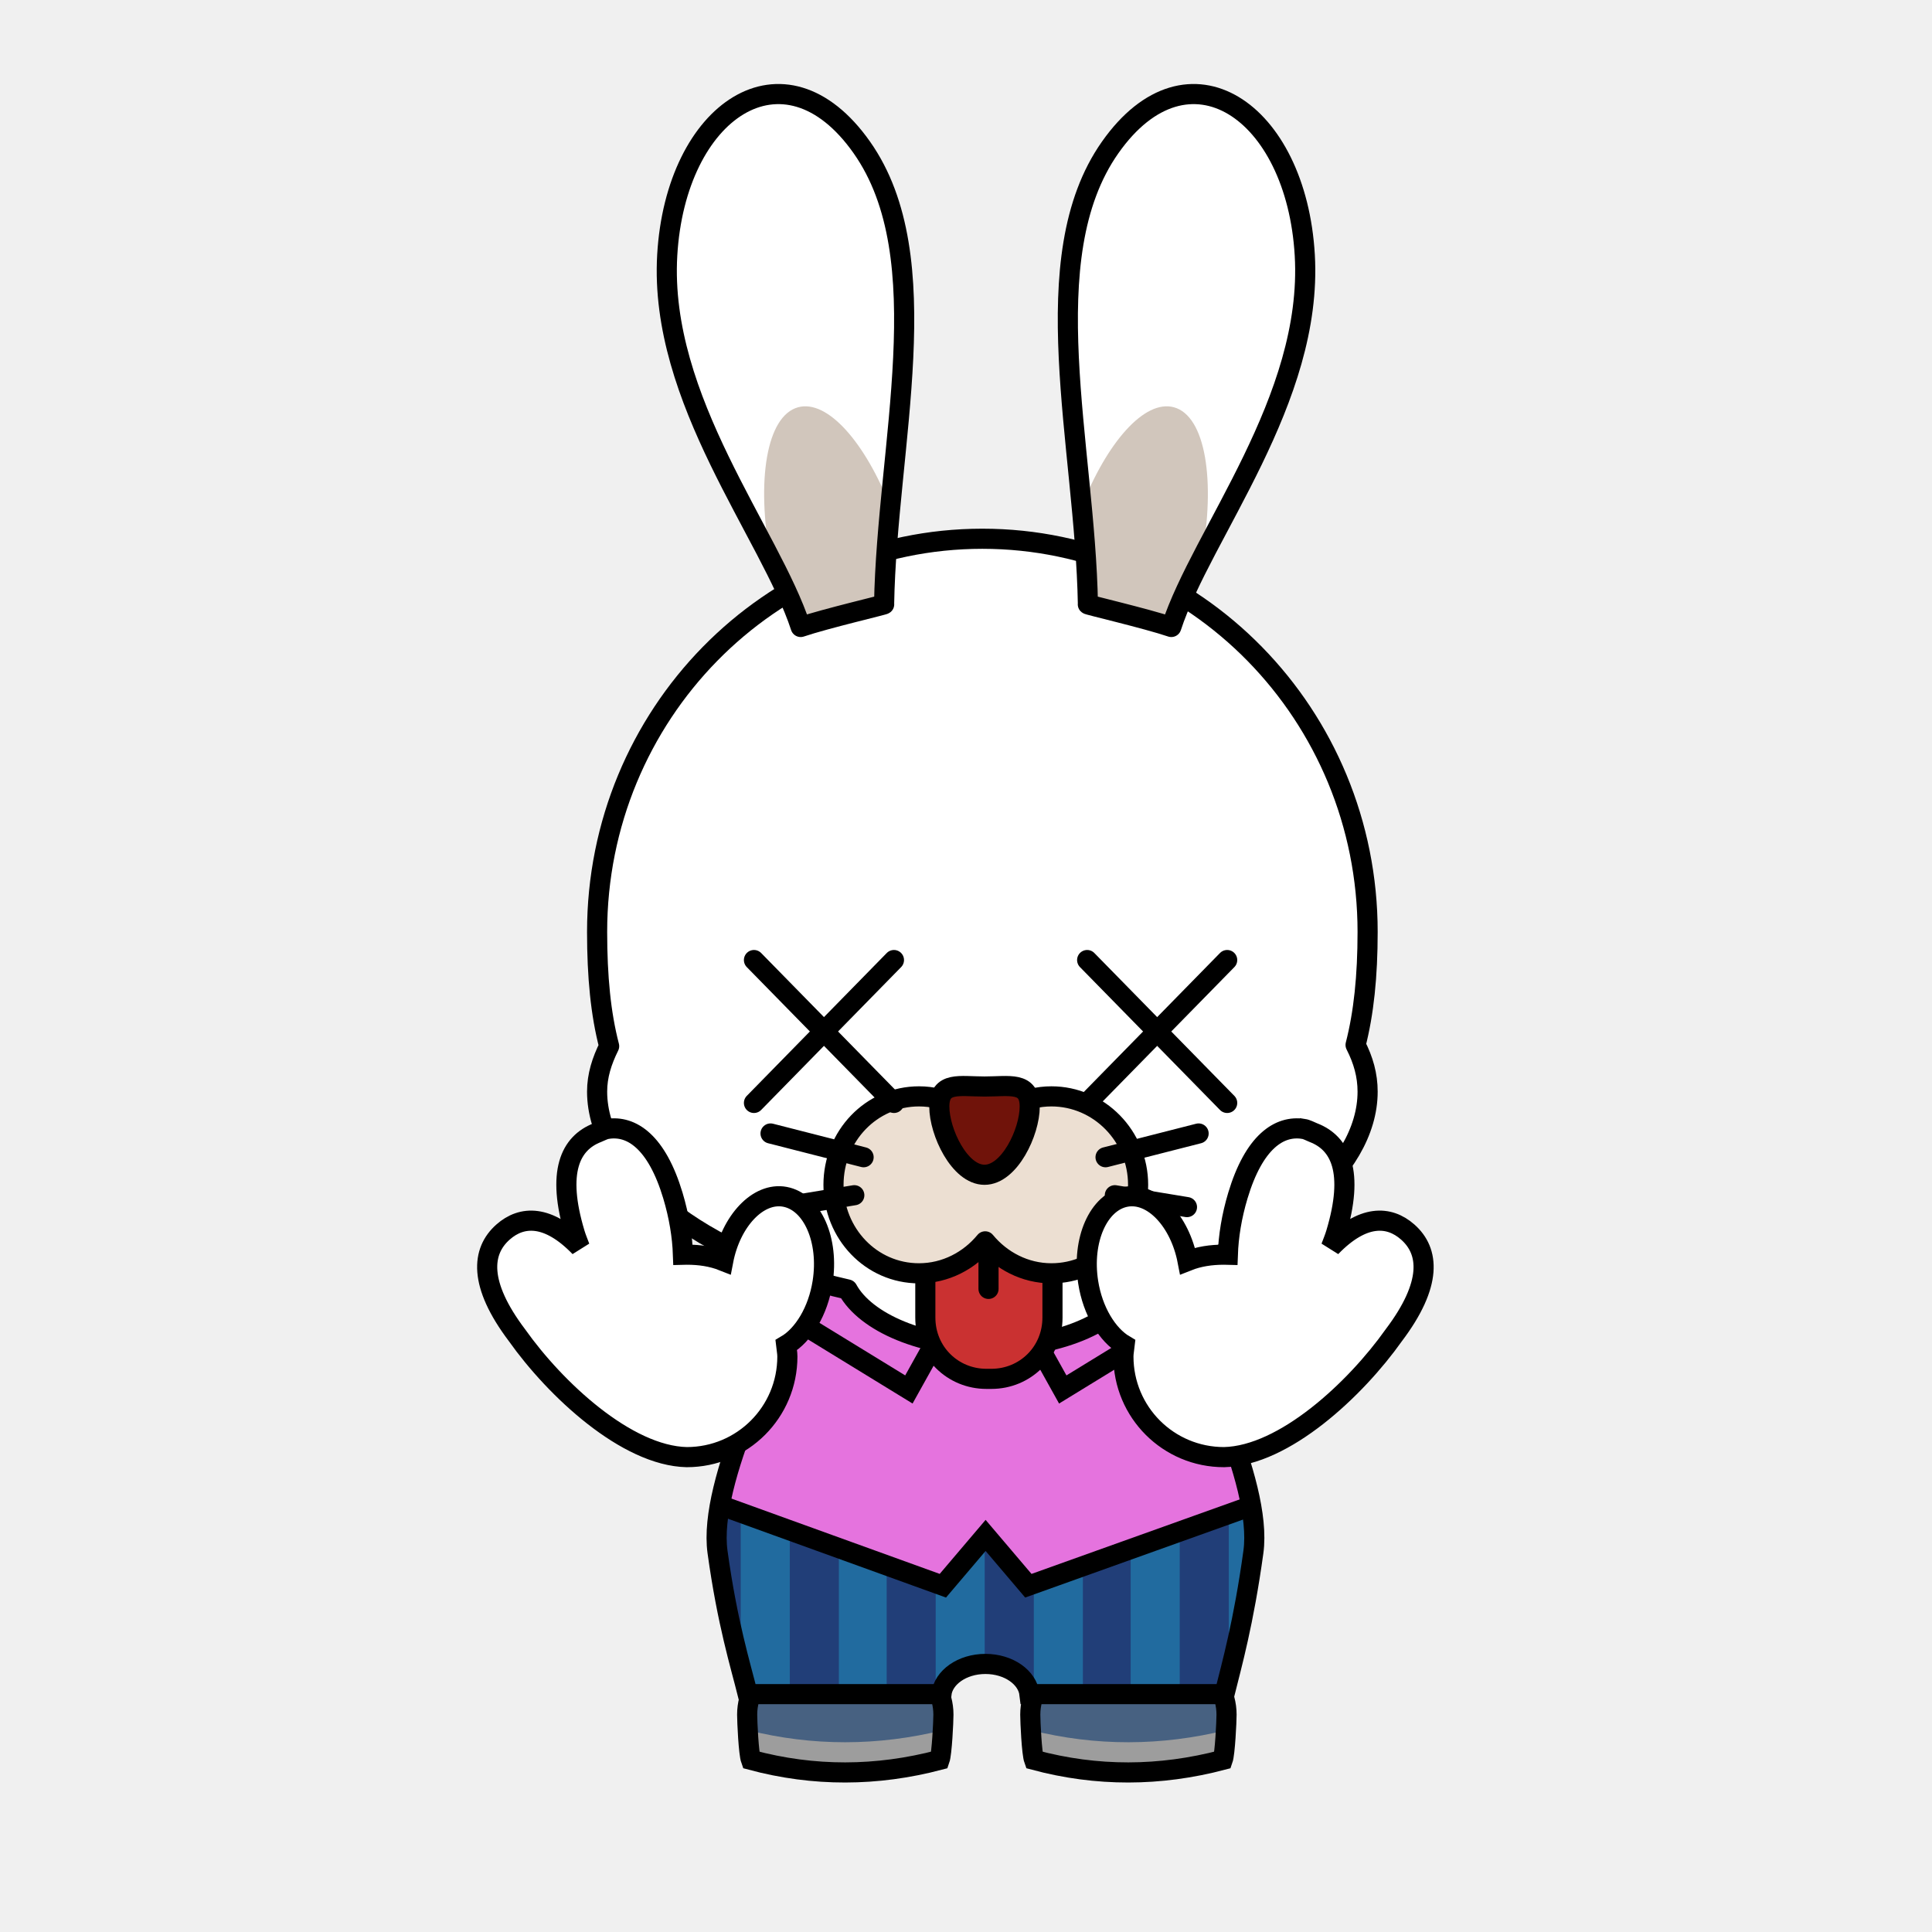
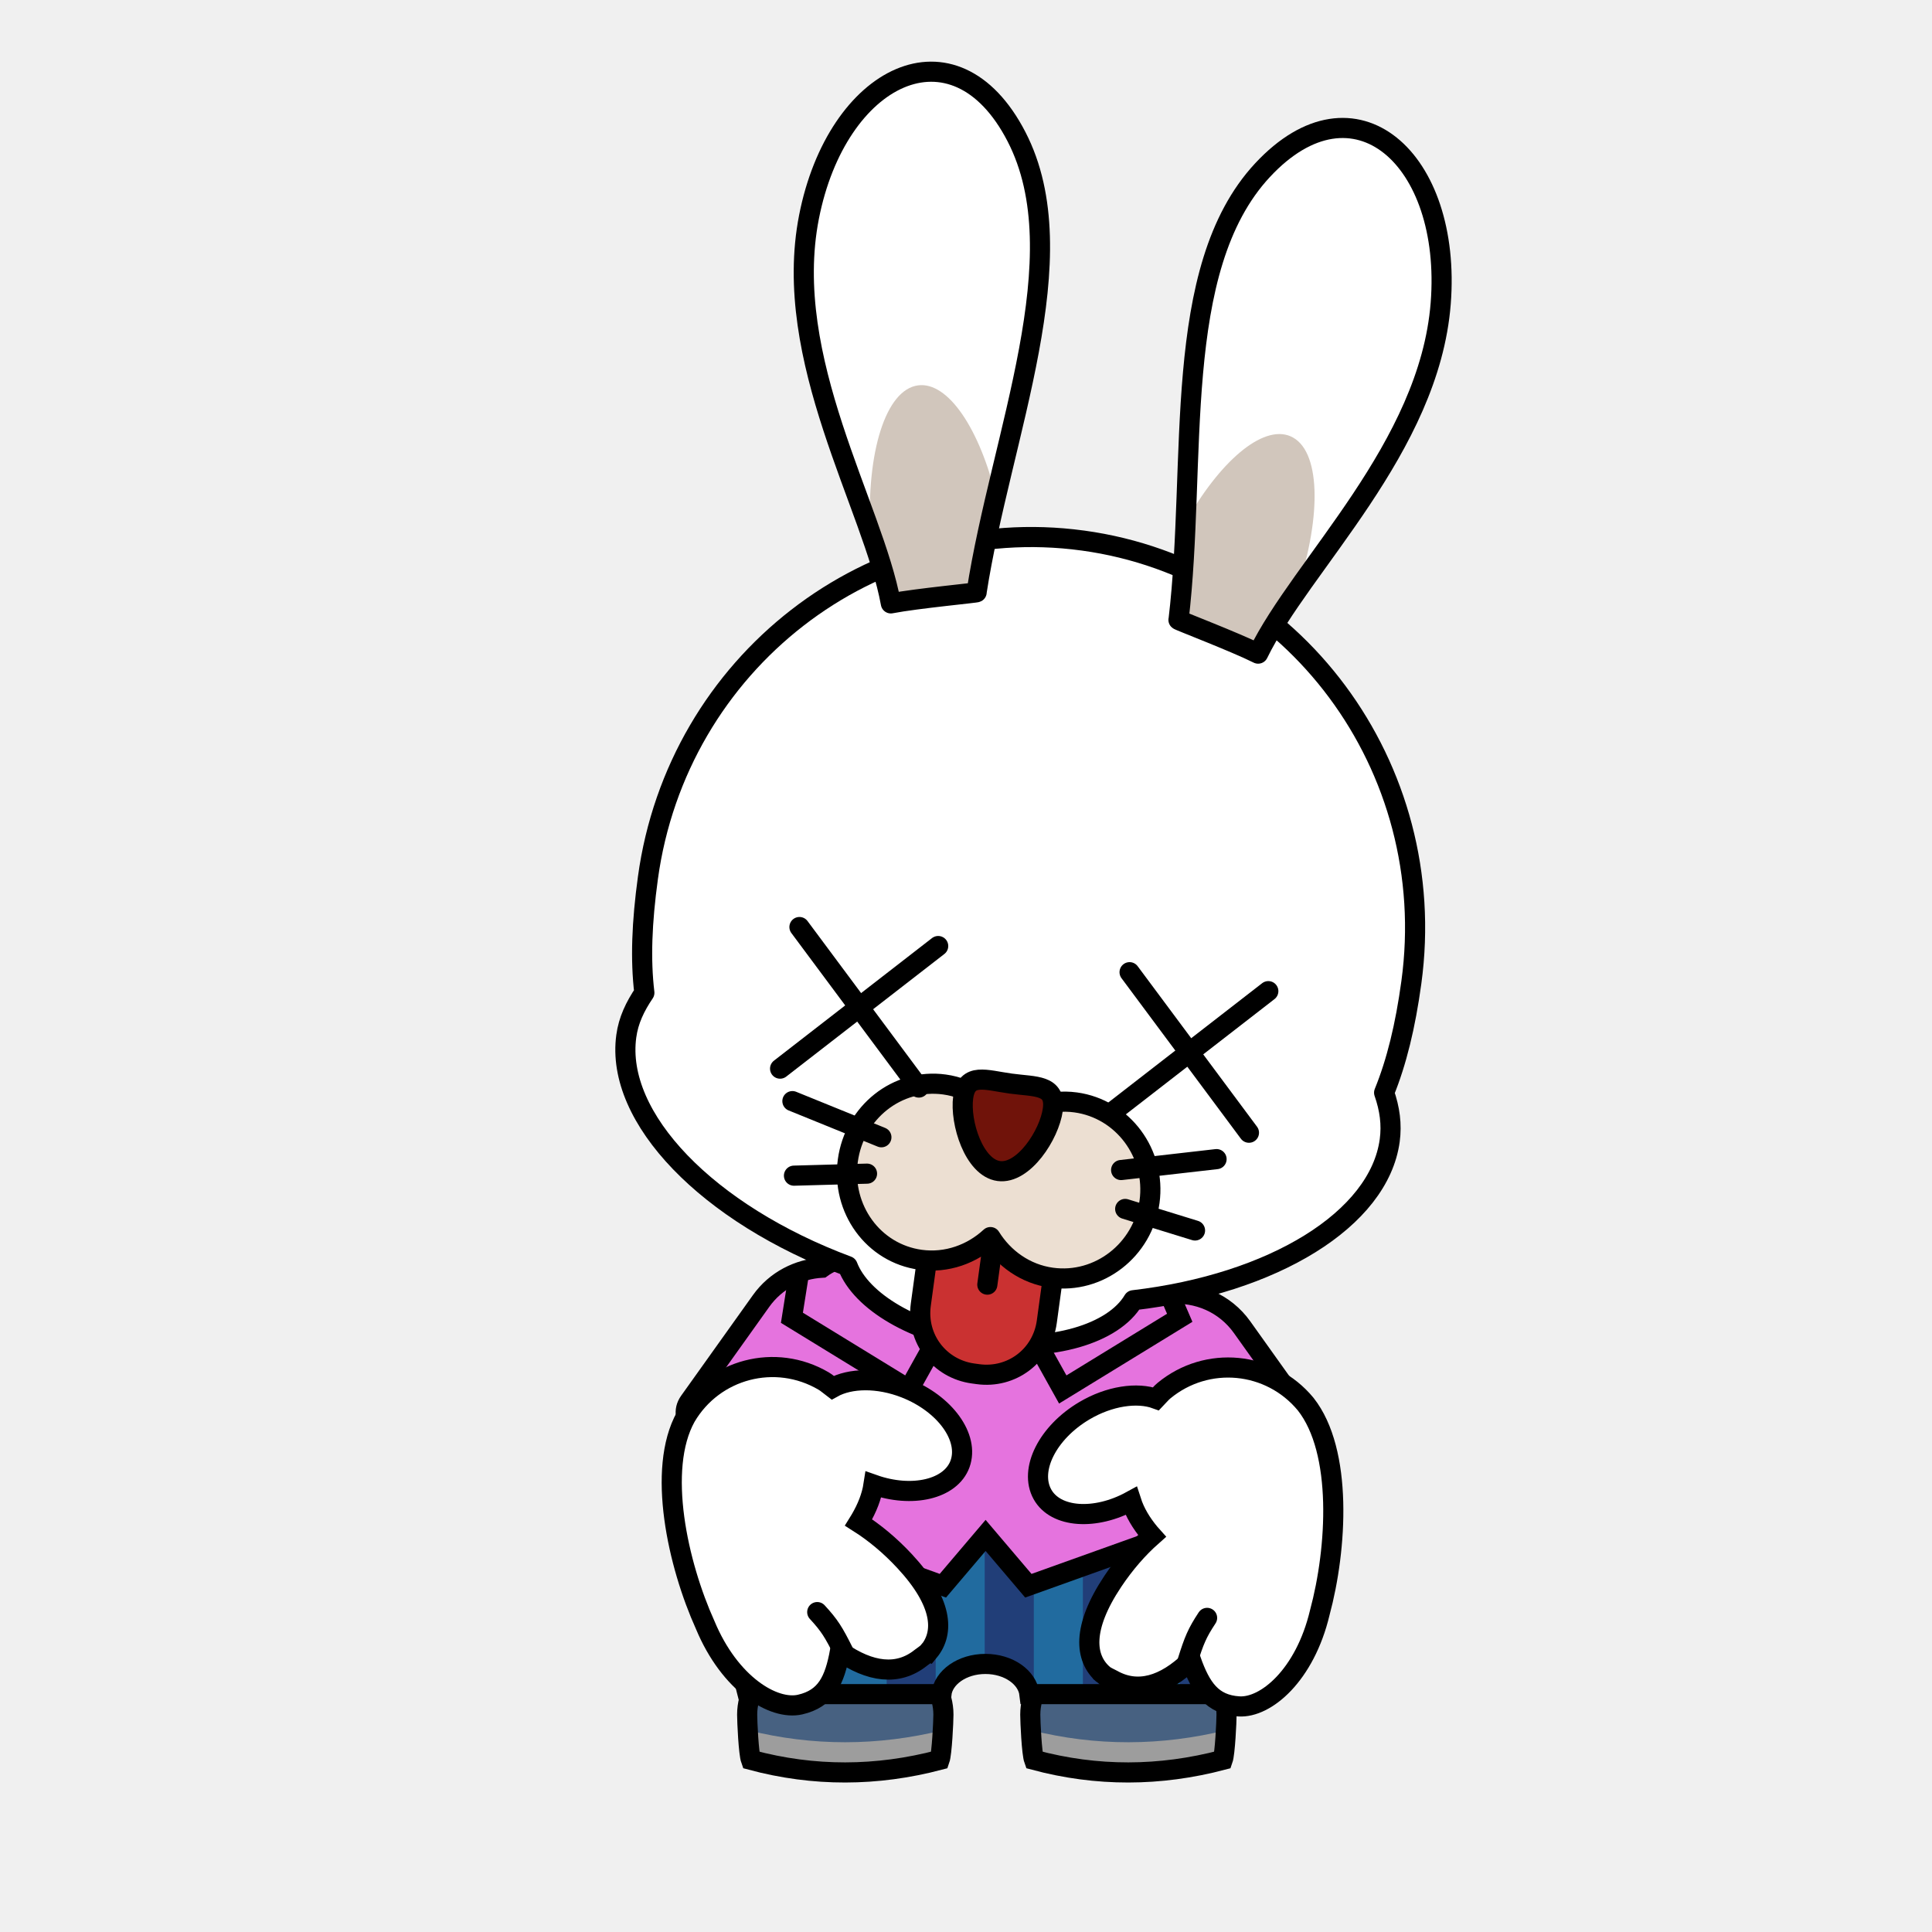
- <svg xmlns="http://www.w3.org/2000/svg" id="svg2383" viewBox="0 0 48 48" height="100%" width="100%" version="1.0">
+ <svg xmlns="http://www.w3.org/2000/svg" version="1.0" width="100%" height="100%" viewBox="0 0 48 48" id="svg2383">
  <defs id="defs2385" />
-   <path style="fill:#9d9d9d;fill-opacity:1;fill-rule:evenodd;stroke:none;stroke-width:0.5;marker:none;visibility:visible;display:inline;overflow:visible;enable-background:accumulate" id="path3739" d="m 21.001,40.725 c -1.343,0 -2.438,0.842 -2.438,1.875 0,0.173 0.036,0.964 0.094,1.124 1.562,0.42 3.125,0.412 4.688,0 0.056,-0.158 0.094,-0.953 0.094,-1.124 0,-1.033 -1.094,-1.875 -2.438,-1.875 z" />
-   <path style="fill:#476181;fill-opacity:1;fill-rule:evenodd;stroke:none;stroke-width:0.5;marker:none;visibility:visible;display:inline;overflow:visible;enable-background:accumulate" id="path3741" d="m 20.989,40.736 c -1.343,0 -2.438,0.842 -2.438,1.875 0,0.058 0.024,0.226 0.031,0.375 1.609,0.403 3.235,0.396 4.844,0 0.008,-0.149 0,-0.318 0,-0.375 0,-1.033 -1.094,-1.875 -2.438,-1.875 z" />
-   <path style="fill:none;stroke:#000000;stroke-width:0.5;stroke-linecap:round;stroke-linejoin:miter;stroke-miterlimit:4;stroke-opacity:1;stroke-dasharray:none;stroke-dashoffset:0;marker:none;visibility:visible;display:inline;overflow:visible;enable-background:accumulate" id="path3743" d="m 21.001,40.725 c -1.343,0 -2.438,0.842 -2.438,1.875 0,0.173 0.036,0.964 0.094,1.124 1.562,0.42 3.125,0.412 4.688,0 0.056,-0.158 0.094,-0.953 0.094,-1.124 0,-1.033 -1.094,-1.875 -2.438,-1.875 z" />
-   <path style="fill:#9d9d9d;fill-opacity:1;fill-rule:evenodd;stroke:none;stroke-width:0.5;marker:none;visibility:visible;display:inline;overflow:visible;enable-background:accumulate" id="path3745" d="m 28.035,40.725 c -1.343,0 -2.438,0.842 -2.438,1.875 0,0.173 0.036,0.964 0.094,1.124 1.562,0.42 3.125,0.412 4.688,0 0.056,-0.158 0.094,-0.953 0.094,-1.124 0,-1.033 -1.094,-1.875 -2.438,-1.875 z" />
-   <path style="fill:#476181;fill-opacity:1;fill-rule:evenodd;stroke:none;stroke-width:0.5;marker:none;visibility:visible;display:inline;overflow:visible;enable-background:accumulate" id="path3747" d="m 28.023,40.736 c -1.343,0 -2.438,0.842 -2.438,1.875 0,0.058 0.024,0.226 0.031,0.375 1.609,0.403 3.235,0.396 4.844,0 0.008,-0.149 0,-0.318 0,-0.375 0,-1.033 -1.094,-1.875 -2.438,-1.875 z" />
-   <path style="fill:none;stroke:#000000;stroke-width:0.5;stroke-linecap:round;stroke-linejoin:miter;stroke-miterlimit:4;stroke-opacity:1;stroke-dasharray:none;stroke-dashoffset:0;marker:none;visibility:visible;display:inline;overflow:visible;enable-background:accumulate" id="path3749" d="m 28.035,40.725 c -1.343,0 -2.438,0.842 -2.438,1.875 0,0.173 0.036,0.964 0.094,1.124 1.562,0.42 3.125,0.412 4.688,0 0.056,-0.158 0.094,-0.953 0.094,-1.124 0,-1.033 -1.094,-1.875 -2.438,-1.875 z" />
-   <path style="fill:#213e78;fill-opacity:1;fill-rule:evenodd;stroke:none;stroke-width:0.5;marker:none;visibility:visible;display:inline;overflow:visible;enable-background:accumulate" id="path3759" d="m 21.764,31.153 c -1.069,0.041 -1.533,0.234 -1.875,1.031 -0.547,1.276 -2.306,4.613 -2.062,6.375 0.243,1.762 0.568,2.802 0.75,3.531 1.604,0 3.208,0 4.812,0 0.049,-0.413 0.512,-0.75 1.094,-0.75 0.581,0 1.045,0.337 1.094,0.75 1.615,0 3.229,0 4.844,0 0.182,-0.729 0.476,-1.769 0.719,-3.531 0.243,-1.762 -1.516,-5.099 -2.062,-6.375 -0.547,-1.276 -1.403,-1.031 -4.562,-1.031 l -0.062,0 c -1.185,0 -2.046,-0.025 -2.688,0 z" />
-   <path style="fill:#216b9f;fill-opacity:1;fill-rule:evenodd;stroke:none;stroke-width:0.5;marker:none;visibility:visible;display:inline;overflow:visible;enable-background:accumulate" id="path3945" d="m 19.153,33.814 c -0.252,0.559 -0.52,1.156 -0.75,1.781 l 0,5.812 c 0.06,0.228 0.142,0.505 0.188,0.688 l 1.031,0 0,-8.281 -0.469,0 z m 1.688,0 0,8.281 1.188,0 0,-8.281 -1.188,0 z m 2.406,0 0,8.281 0.156,0 c 0.048,-0.405 0.495,-0.738 1.062,-0.75 l 0,-7.531 -1.219,0 z m 2.438,0 0,8.281 1.219,0 0,-8.281 -1.219,0 z m 2.406,0 0,8.281 1.219,0 0,-8.281 -1.219,0 z m 2.438,1.719 0,6.156 c 0.18,-0.707 0.418,-1.624 0.625,-3.125 0.11,-0.798 -0.213,-1.925 -0.625,-3.031 z" />
-   <path style="fill:#e573de;fill-opacity:1;fill-rule:evenodd;stroke:none;stroke-width:0.5;marker:none;visibility:visible;display:inline;overflow:visible;enable-background:accumulate" id="path3881-6" d="m 26.488,31.178 c -0.533,0.003 -1.179,0.031 -1.969,0.031 l -0.062,0 c -1.185,0 -2.046,-0.025 -2.688,0 -1.069,0.041 -1.533,0.234 -1.875,1.031 -0.438,1.022 -1.659,3.358 -2,5.156 l 5.531,2 1.062,-1.25 1.062,1.25 5.5,-1.969 c -0.334,-1.802 -1.528,-4.16 -1.969,-5.188 -0.41,-0.957 -0.994,-1.072 -2.594,-1.063 z" />
-   <path style="fill:none;stroke:#000000;stroke-width:0.5;stroke-linecap:butt;stroke-linejoin:miter;stroke-miterlimit:4;stroke-opacity:1;stroke-dasharray:none;stroke-dashoffset:0;marker:none;visibility:visible;display:inline;overflow:visible;enable-background:accumulate" id="path3881" d="m 17.894,37.397 5.531,2 1.062,-1.25 1.062,1.25 5.5,-1.969" />
-   <path style="fill:none;stroke:#000000;stroke-width:0.5;stroke-linecap:butt;stroke-linejoin:miter;stroke-miterlimit:4;stroke-opacity:1;stroke-dasharray:none;display:inline" id="path3883" d="m 24.425,31.209 -1.844,3.312 -2.906,-1.781 0.232,-0.621" />
-   <path style="fill:none;stroke:#000000;stroke-width:0.5;stroke-linecap:butt;stroke-linejoin:miter;stroke-miterlimit:4;stroke-opacity:1;stroke-dasharray:none;stroke-dashoffset:0;marker:none;visibility:visible;display:inline;overflow:visible;enable-background:accumulate" id="path3885" d="m 24.56,31.209 1.844,3.312 2.906,-1.781 -0.302,-0.701" />
-   <path style="fill:none;stroke:#000000;stroke-width:0.5;stroke-opacity:1;marker:none;visibility:visible;display:inline;overflow:visible;enable-background:accumulate" id="path3105" d="m 21.764,31.153 c -1.069,0.041 -1.533,0.234 -1.875,1.031 -0.547,1.276 -2.306,4.613 -2.062,6.375 0.243,1.762 0.568,2.802 0.75,3.531 1.604,0 3.208,0 4.812,0 0.049,-0.413 0.512,-0.75 1.094,-0.75 0.581,0 1.045,0.337 1.094,0.75 1.615,0 3.229,0 4.844,0 0.182,-0.729 0.476,-1.769 0.719,-3.531 0.243,-1.762 -1.516,-5.099 -2.062,-6.375 -0.547,-1.276 -1.403,-1.031 -4.562,-1.031 l -0.062,0 c -1.185,0 -2.046,-0.025 -2.688,0 z" />
-   <path style="fill:#ffffff;fill-opacity:1;fill-rule:evenodd;stroke:#000000;stroke-width:0.5;stroke-linecap:round;stroke-linejoin:round;stroke-miterlimit:4;stroke-opacity:1;stroke-dashoffset:0;marker:none;visibility:visible;display:inline;overflow:visible;enable-background:accumulate" id="path3890" d="m 24.407,13.385 c -5.285,0 -9.572,4.375 -9.572,9.768 0,1.113 0.09,2.037 0.299,2.839 -0.183,0.369 -0.299,0.732 -0.299,1.129 0,2.05 2.596,4.099 6.222,4.915 0.452,0.825 1.874,1.435 3.559,1.435 1.768,0 3.216,-0.67 3.589,-1.557 3.401,-0.875 5.773,-2.824 5.773,-4.793 0,-0.408 -0.106,-0.781 -0.299,-1.16 0.204,-0.795 0.299,-1.708 0.299,-2.808 0,-5.393 -4.287,-9.768 -9.572,-9.768 z" />
-   <path style="fill:#ffffff;fill-opacity:1;fill-rule:evenodd;stroke:none;stroke-width:0.5;marker:none;visibility:visible;display:inline;overflow:visible;enable-background:accumulate" id="path3892" d="m 21.965,15.013 c 0.069,-3.948 1.382,-8.601 -0.553,-11.35 -1.934,-2.749 -4.628,-0.916 -4.835,2.679 -0.207,3.595 2.556,6.909 3.316,9.235 0.622,-0.211 2.141,-0.564 2.072,-0.564 z" />
-   <g transform="translate(-1.327482,0.2483059)" id="g4339">
-     <path style="color:#000000;display:inline;overflow:visible;visibility:visible;fill:#ca3131;fill-opacity:1;fill-rule:evenodd;stroke:#000000;stroke-width:0.5;stroke-linecap:round;stroke-linejoin:miter;stroke-miterlimit:4;stroke-dasharray:none;stroke-dashoffset:0;stroke-opacity:1;marker:none;enable-background:accumulate" d="m 24.317,30.881 0,1.606 c 0,0.862 0.681,1.522 1.518,1.522 l 0.123,0 c 0.837,0 1.518,-0.66 1.518,-1.522 l 0,-1.606" id="rect5038" />
-     <path style="display:inline;fill:none;stroke:#000000;stroke-width:0.5;stroke-linecap:round;stroke-linejoin:miter;stroke-miterlimit:4;stroke-dasharray:none;stroke-opacity:1" d="m 25.887,30.902 0,0.872" id="path5043" />
+   <path d="m 21.001,40.725 c -1.343,0 -2.438,0.842 -2.438,1.875 0,0.173 0.036,0.964 0.094,1.124 1.562,0.42 3.125,0.412 4.688,0 0.056,-0.158 0.094,-0.953 0.094,-1.124 0,-1.033 -1.094,-1.875 -2.438,-1.875 z" id="path3739" style="fill:#9d9d9d;fill-opacity:1;fill-rule:evenodd;stroke:none;stroke-width:0.5;marker:none;visibility:visible;display:inline;overflow:visible;enable-background:accumulate" />
+   <path d="m 20.989,40.736 c -1.343,0 -2.438,0.842 -2.438,1.875 0,0.058 0.024,0.226 0.031,0.375 1.609,0.403 3.235,0.396 4.844,0 0.008,-0.149 0,-0.318 0,-0.375 0,-1.033 -1.094,-1.875 -2.438,-1.875 z" id="path3741" style="fill:#476181;fill-opacity:1;fill-rule:evenodd;stroke:none;stroke-width:0.5;marker:none;visibility:visible;display:inline;overflow:visible;enable-background:accumulate" />
+   <path d="m 21.001,40.725 c -1.343,0 -2.438,0.842 -2.438,1.875 0,0.173 0.036,0.964 0.094,1.124 1.562,0.42 3.125,0.412 4.688,0 0.056,-0.158 0.094,-0.953 0.094,-1.124 0,-1.033 -1.094,-1.875 -2.438,-1.875 z" id="path3743" style="fill:none;stroke:#000000;stroke-width:0.5;stroke-linecap:round;stroke-linejoin:miter;stroke-miterlimit:4;stroke-opacity:1;stroke-dasharray:none;stroke-dashoffset:0;marker:none;visibility:visible;display:inline;overflow:visible;enable-background:accumulate" />
+   <path d="m 28.035,40.725 c -1.343,0 -2.438,0.842 -2.438,1.875 0,0.173 0.036,0.964 0.094,1.124 1.562,0.42 3.125,0.412 4.688,0 0.056,-0.158 0.094,-0.953 0.094,-1.124 0,-1.033 -1.094,-1.875 -2.438,-1.875 z" id="path3745" style="fill:#9d9d9d;fill-opacity:1;fill-rule:evenodd;stroke:none;stroke-width:0.5;marker:none;visibility:visible;display:inline;overflow:visible;enable-background:accumulate" />
+   <path d="m 28.023,40.736 c -1.343,0 -2.438,0.842 -2.438,1.875 0,0.058 0.024,0.226 0.031,0.375 1.609,0.403 3.235,0.396 4.844,0 0.008,-0.149 0,-0.318 0,-0.375 0,-1.033 -1.094,-1.875 -2.438,-1.875 z" id="path3747" style="fill:#476181;fill-opacity:1;fill-rule:evenodd;stroke:none;stroke-width:0.5;marker:none;visibility:visible;display:inline;overflow:visible;enable-background:accumulate" />
+   <path d="m 28.035,40.725 c -1.343,0 -2.438,0.842 -2.438,1.875 0,0.173 0.036,0.964 0.094,1.124 1.562,0.42 3.125,0.412 4.688,0 0.056,-0.158 0.094,-0.953 0.094,-1.124 0,-1.033 -1.094,-1.875 -2.438,-1.875 z" id="path3749" style="fill:none;stroke:#000000;stroke-width:0.5;stroke-linecap:round;stroke-linejoin:miter;stroke-miterlimit:4;stroke-opacity:1;stroke-dasharray:none;stroke-dashoffset:0;marker:none;visibility:visible;display:inline;overflow:visible;enable-background:accumulate" />
+   <path d="m 21.764,31.153 c -1.069,0.041 -1.533,0.234 -1.875,1.031 -0.547,1.276 -2.306,4.613 -2.062,6.375 0.243,1.762 0.568,2.802 0.75,3.531 1.604,0 3.208,0 4.812,0 0.049,-0.413 0.512,-0.75 1.094,-0.75 0.581,0 1.045,0.337 1.094,0.75 1.615,0 3.229,0 4.844,0 0.182,-0.729 0.476,-1.769 0.719,-3.531 0.243,-1.762 -1.516,-5.099 -2.062,-6.375 -0.547,-1.276 -1.403,-1.031 -4.562,-1.031 l -0.062,0 c -1.185,0 -2.046,-0.025 -2.688,0 z" id="path3759" style="fill:#213e78;fill-opacity:1;fill-rule:evenodd;stroke:none;stroke-width:0.5;marker:none;visibility:visible;display:inline;overflow:visible;enable-background:accumulate" />
+   <path d="m 19.153,33.814 c -0.252,0.559 -0.52,1.156 -0.75,1.781 l 0,5.812 c 0.06,0.228 0.142,0.505 0.188,0.688 l 1.031,0 0,-8.281 -0.469,0 z m 1.688,0 0,8.281 1.188,0 0,-8.281 -1.188,0 z m 2.406,0 0,8.281 0.156,0 c 0.048,-0.405 0.495,-0.738 1.062,-0.75 l 0,-7.531 -1.219,0 z m 2.438,0 0,8.281 1.219,0 0,-8.281 -1.219,0 z m 2.406,0 0,8.281 1.219,0 0,-8.281 -1.219,0 z m 2.438,1.719 0,6.156 c 0.18,-0.707 0.418,-1.624 0.625,-3.125 0.11,-0.798 -0.213,-1.925 -0.625,-3.031 z" id="path3945" style="fill:#216b9f;fill-opacity:1;fill-rule:evenodd;stroke:none;stroke-width:0.5;marker:none;visibility:visible;display:inline;overflow:visible;enable-background:accumulate" />
+   <path id="path3881-6" d="M 26.488 31.178 C 25.955 31.181 25.309 31.209 24.52 31.209 L 24.457 31.209 C 23.272 31.209 22.411 31.184 21.77 31.209 C 21.192 31.231 20.799 31.308 20.498 31.49 C 19.888 31.501 19.291 31.787 18.908 32.324 L 17.127 34.82 C 16.806 35.27 17.375 35.789 18.166 36.365 C 18.055 36.719 17.957 37.068 17.895 37.396 L 23.426 39.396 L 24.488 38.146 L 25.551 39.396 L 29.604 37.945 C 29.94 38.12 30.419 37.846 30.99 37.449 L 31.051 37.428 C 31.05 37.422 31.048 37.416 31.047 37.41 C 31.165 37.327 31.278 37.25 31.404 37.16 C 32.301 36.523 32.987 35.957 32.639 35.469 L 30.859 32.973 C 30.428 32.367 29.725 32.083 29.037 32.152 C 28.629 31.283 28.033 31.169 26.488 31.178 z " style="fill:#e573de;fill-opacity:1;fill-rule:evenodd;stroke:none;stroke-width:0.5;marker:none;visibility:visible;display:inline;overflow:visible;enable-background:accumulate" />
+   <path d="m 17.894,37.397 5.531,2 1.062,-1.25 1.062,1.25 5.5,-1.969" id="path3881" style="fill:none;stroke:#000000;stroke-width:0.5;stroke-linecap:butt;stroke-linejoin:miter;stroke-miterlimit:4;stroke-opacity:1;stroke-dasharray:none;stroke-dashoffset:0;marker:none;visibility:visible;display:inline;overflow:visible;enable-background:accumulate" />
+   <path d="m 24.425,31.209 -1.844,3.312 -2.906,-1.781 0.173,-1.093" id="path3883" style="display:inline;fill:none;stroke:#000000;stroke-width:0.5;stroke-linecap:butt;stroke-linejoin:miter;stroke-miterlimit:4;stroke-dasharray:none;stroke-opacity:1" />
+   <path d="m 24.56,31.209 1.844,3.312 2.906,-1.781 -0.302,-0.701" id="path3885" style="fill:none;stroke:#000000;stroke-width:0.5;stroke-linecap:butt;stroke-linejoin:miter;stroke-miterlimit:4;stroke-opacity:1;stroke-dasharray:none;stroke-dashoffset:0;marker:none;visibility:visible;display:inline;overflow:visible;enable-background:accumulate" />
+   <path id="path3105" d="M 26.482 31.135 C 25.949 31.138 25.304 31.152 24.514 31.152 L 24.451 31.152 C 23.266 31.152 22.405 31.128 21.764 31.152 C 21.133 31.176 20.727 31.273 20.418 31.496 C 19.836 31.53 19.274 31.81 18.908 32.324 L 17.127 34.82 C 16.808 35.268 17.371 35.782 18.156 36.355 C 17.903 37.176 17.744 37.96 17.826 38.559 C 18.069 40.321 18.394 41.361 18.576 42.09 L 23.389 42.09 C 23.437 41.677 23.901 41.34 24.482 41.34 C 25.064 41.34 25.527 41.677 25.576 42.09 L 30.42 42.09 C 30.602 41.361 30.896 40.321 31.139 38.559 C 31.185 38.223 31.143 37.821 31.066 37.396 C 31.179 37.318 31.285 37.245 31.404 37.16 C 32.301 36.523 32.987 35.957 32.639 35.469 L 30.859 32.973 C 30.432 32.374 29.739 32.09 29.059 32.15 C 28.649 31.229 28.06 31.126 26.482 31.135 z " style="fill:none;stroke:#000000;stroke-width:0.5;stroke-opacity:1;marker:none;visibility:visible;display:inline;overflow:visible;enable-background:accumulate" />
+   <path d="m 26.903,13.43 c -5.236,-0.716 -10.076,3.038 -10.806,8.382 -0.151,1.103 -0.187,2.031 -0.088,2.853 -0.231,0.341 -0.396,0.685 -0.449,1.079 -0.278,2.031 2.017,4.413 5.499,5.712 0.337,0.878 1.662,1.675 3.332,1.904 1.751,0.239 3.277,-0.228 3.767,-1.056 3.488,-0.407 6.102,-2.016 6.369,-3.967 0.055,-0.405 6.21e-4,-0.789 -0.139,-1.19 0.31,-0.76 0.528,-1.652 0.677,-2.742 0.73,-5.344 -2.925,-10.259 -8.16,-10.975 z" id="path3890" style="display:inline;overflow:visible;visibility:visible;fill:#ffffff;fill-opacity:1;fill-rule:evenodd;stroke:#000000;stroke-width:0.5;stroke-linecap:round;stroke-linejoin:round;stroke-miterlimit:4;stroke-dashoffset:0;stroke-opacity:1;marker:none;enable-background:accumulate" />
+   <path d="m 24.263,14.713 c 0.603,-3.902 2.534,-8.334 0.99,-11.32 -1.544,-2.986 -4.461,-1.535 -5.154,1.999 -0.692,3.534 1.597,7.191 2.034,9.599 0.645,-0.125 2.198,-0.269 2.13,-0.278 z" id="path3892" style="display:inline;overflow:visible;visibility:visible;fill:#ffffff;fill-opacity:1;fill-rule:evenodd;stroke:none;stroke-width:0.5;marker:none;enable-background:accumulate" />
+   <g id="g4339" transform="matrix(0.9907861,0.1354359,-0.1354359,0.9907861,3.184668,-3.070733)">
+     <path id="rect5038" d="m 24.317,30.881 0,1.606 c 0,0.862 0.681,1.522 1.518,1.522 l 0.123,0 c 0.837,0 1.518,-0.66 1.518,-1.522 l 0,-1.606" style="color:#000000;display:inline;overflow:visible;visibility:visible;fill:#ca3131;fill-opacity:1;fill-rule:evenodd;stroke:#000000;stroke-width:0.5;stroke-linecap:round;stroke-linejoin:miter;stroke-miterlimit:4;stroke-dasharray:none;stroke-dashoffset:0;stroke-opacity:1;marker:none;enable-background:accumulate" />
+     <path id="path5043" d="m 25.887,30.902 0,0.872" style="display:inline;fill:none;stroke:#000000;stroke-width:0.5;stroke-linecap:round;stroke-linejoin:miter;stroke-miterlimit:4;stroke-dasharray:none;stroke-opacity:1" />
  </g>
-   <path style="fill:#ecdfd2;fill-opacity:1;fill-rule:evenodd;stroke:#000000;stroke-width:0.5;stroke-linecap:round;stroke-linejoin:round;stroke-miterlimit:4;stroke-opacity:1;stroke-dasharray:none;stroke-dashoffset:0;marker:none;visibility:visible;display:inline;overflow:visible;enable-background:accumulate" id="path3898" d="m 22.832,27.239 c -1.186,0 -2.124,0.987 -2.124,2.198 0,1.211 0.937,2.198 2.124,2.198 0.66,0 1.251,-0.315 1.645,-0.794 0.394,0.478 0.985,0.794 1.645,0.794 1.186,0 2.154,-0.987 2.154,-2.198 0,-1.211 -0.967,-2.198 -2.154,-2.198 -0.66,0 -1.251,0.315 -1.645,0.794 -0.394,-0.478 -0.985,-0.794 -1.645,-0.794 z" />
-   <path style="fill:#70130a;fill-opacity:1;fill-rule:evenodd;stroke:#000000;stroke-width:0.5;stroke-linecap:round;stroke-linejoin:round;stroke-miterlimit:4;stroke-opacity:1;stroke-dashoffset:0;marker:none;visibility:visible;display:inline;overflow:visible;enable-background:accumulate" id="path3900" d="m 25.583,27.492 c 0,0.633 -0.503,1.695 -1.123,1.695 -0.62,0 -1.123,-1.062 -1.123,-1.695 0,-0.633 0.503,-0.498 1.123,-0.498 0.62,0 1.123,-0.134 1.123,0.498 z" />
-   <path style="fill:#d1c6bc;fill-opacity:1;fill-rule:evenodd;stroke:none;stroke-width:0.5;marker:none;visibility:visible;display:inline;overflow:visible;enable-background:accumulate" id="path3902" d="m 19.83,10.118 c -0.788,0.214 -1.044,1.83 -0.688,3.755 0.313,0.609 0.578,1.191 0.748,1.709 0.622,-0.211 2.133,-0.58 2.064,-0.58 0.014,-0.774 0.104,-1.572 0.179,-2.381 -0.633,-1.628 -1.574,-2.701 -2.303,-2.503 z" />
-   <path style="fill:none;stroke:#000000;stroke-width:0.5;stroke-linecap:round;stroke-linejoin:round;stroke-miterlimit:4;stroke-opacity:1;stroke-dasharray:none;stroke-dashoffset:0;marker:none;visibility:visible;display:inline;overflow:visible;enable-background:accumulate" id="path3904" d="m 21.965,15.013 c 0.069,-3.948 1.382,-8.601 -0.553,-11.35 -1.934,-2.749 -4.628,-0.916 -4.835,2.679 -0.207,3.595 2.556,6.909 3.316,9.235 0.622,-0.211 2.141,-0.564 2.072,-0.564 z" />
-   <path style="fill:#ffffff;fill-opacity:1;fill-rule:evenodd;stroke:none;stroke-width:0.5;marker:none;visibility:visible;display:inline;overflow:visible;enable-background:accumulate" id="path3906" d="m 27.029,15.013 c -0.069,-3.948 -1.382,-8.601 0.553,-11.35 1.934,-2.749 4.628,-0.916 4.835,2.679 0.207,3.595 -2.556,6.909 -3.316,9.235 -0.622,-0.211 -2.141,-0.564 -2.072,-0.564 z" />
-   <path style="fill:#d1c6bc;fill-opacity:1;fill-rule:evenodd;stroke:none;stroke-width:0.5;marker:none;visibility:visible;display:inline;overflow:visible;enable-background:accumulate" id="path3908" d="m 29.164,10.118 c 0.788,0.214 1.044,1.83 0.688,3.755 -0.313,0.609 -0.578,1.191 -0.748,1.709 -0.622,-0.211 -2.133,-0.58 -2.064,-0.58 -0.014,-0.774 -0.104,-1.572 -0.179,-2.381 0.633,-1.628 1.574,-2.701 2.303,-2.503 z" />
-   <path style="fill:none;stroke:#000000;stroke-width:0.5;stroke-linecap:round;stroke-linejoin:round;stroke-miterlimit:4;stroke-opacity:1;stroke-dasharray:none;stroke-dashoffset:0;marker:none;visibility:visible;display:inline;overflow:visible;enable-background:accumulate" id="path3910" d="m 27.029,15.013 c -0.069,-3.948 -1.382,-8.601 0.553,-11.35 1.934,-2.749 4.628,-0.916 4.835,2.679 0.207,3.595 -2.556,6.909 -3.316,9.235 -0.622,-0.211 -2.141,-0.564 -2.072,-0.564 z" />
-   <path style="fill:none;stroke:#000000;stroke-width:0.5;stroke-linecap:round;stroke-linejoin:miter;stroke-miterlimit:4;stroke-opacity:1;stroke-dasharray:none;display:inline" id="path3924" d="m 21.456,28.751 -2.312,-0.59" />
-   <path style="fill:none;stroke:#000000;stroke-width:0.5;stroke-linecap:round;stroke-linejoin:miter;stroke-miterlimit:4;stroke-opacity:1;stroke-dasharray:none;display:inline" id="path3926" d="m 21.225,29.695 -1.792,0.295" />
-   <path style="fill:none;stroke:#000000;stroke-width:0.5;stroke-linecap:round;stroke-linejoin:miter;stroke-miterlimit:4;stroke-opacity:1;stroke-dasharray:none;display:inline" id="path3928" d="m 27.467,28.751 2.312,-0.59" />
-   <path style="fill:none;stroke:#000000;stroke-width:0.5;stroke-linecap:round;stroke-linejoin:miter;stroke-miterlimit:4;stroke-opacity:1;stroke-dasharray:none;display:inline" id="path3930" d="m 27.698,29.695 1.792,0.295" />
-   <path id="path3488" d="m 18.732,23.852 3.479,3.55" style="display:inline;fill:none;stroke:#000000;stroke-width:0.5;stroke-linecap:round;stroke-linejoin:miter;stroke-miterlimit:4;stroke-dasharray:none;stroke-opacity:1" />
-   <path style="display:inline;fill:none;stroke:#000000;stroke-width:0.5;stroke-linecap:round;stroke-linejoin:miter;stroke-miterlimit:4;stroke-dasharray:none;stroke-opacity:1" d="M 22.21,23.852 18.732,27.402" id="path3490" />
-   <path style="display:inline;fill:none;stroke:#000000;stroke-width:0.5;stroke-linecap:round;stroke-linejoin:miter;stroke-miterlimit:4;stroke-dasharray:none;stroke-opacity:1" d="m 27.01,23.852 3.479,3.55" id="path3492" />
-   <path id="path3494" d="M 30.489,23.852 27.01,27.402" style="display:inline;fill:none;stroke:#000000;stroke-width:0.5;stroke-linecap:round;stroke-linejoin:miter;stroke-miterlimit:4;stroke-dasharray:none;stroke-opacity:1" />
-   <path id="path4486-4" d="m 32.381,28.046 c 0.085,0.013 0.166,0.061 0.25,0.094 0.672,0.259 1.021,0.974 0.562,2.5 -0.037,0.124 -0.082,0.227 -0.125,0.344 0.789,-0.816 1.44,-0.786 1.906,-0.375 0.54,0.476 0.616,1.29 -0.344,2.562 -0.954,1.347 -2.724,2.998 -4.219,3.031 -1.384,0 -2.5,-1.116 -2.5,-2.5 0,-0.097 0.021,-0.187 0.031,-0.281 -0.431,-0.253 -0.794,-0.849 -0.906,-1.562 -0.165,-1.048 0.253,-1.998 0.938,-2.125 0.663,-0.123 1.34,0.599 1.531,1.594 0.282,-0.112 0.585,-0.156 0.906,-0.156 0.032,0 0.062,-0.001 0.094,0 0.016,-0.455 0.095,-0.952 0.25,-1.469 0.401,-1.336 1.027,-1.75 1.625,-1.656 z" style="display:inline;overflow:visible;visibility:visible;fill:#ffffff;fill-opacity:1;stroke:#000000;stroke-width:0.5;stroke-linecap:round;stroke-linejoin:miter;stroke-miterlimit:4;stroke-dasharray:none;stroke-dashoffset:0;stroke-opacity:1;marker:none;enable-background:accumulate" />
-   <path style="display:inline;overflow:visible;visibility:visible;fill:#ffffff;fill-opacity:1;stroke:#000000;stroke-width:0.5;stroke-linecap:round;stroke-linejoin:miter;stroke-miterlimit:4;stroke-dasharray:none;stroke-dashoffset:0;stroke-opacity:1;marker:none;enable-background:accumulate" d="m 15.092,28.046 c -0.085,0.013 -0.166,0.061 -0.25,0.094 -0.672,0.259 -1.021,0.974 -0.562,2.5 0.037,0.124 0.082,0.227 0.125,0.344 -0.789,-0.816 -1.44,-0.786 -1.906,-0.375 -0.54,0.476 -0.616,1.29 0.344,2.562 0.954,1.347 2.724,2.998 4.219,3.031 1.384,0 2.5,-1.116 2.5,-2.5 0,-0.097 -0.021,-0.187 -0.031,-0.281 0.431,-0.253 0.794,-0.849 0.906,-1.562 0.165,-1.048 -0.253,-1.998 -0.938,-2.125 -0.663,-0.123 -1.34,0.599 -1.531,1.594 -0.282,-0.112 -0.585,-0.156 -0.906,-0.156 -0.032,0 -0.062,-0.001 -0.094,0 -0.016,-0.455 -0.095,-0.952 -0.25,-1.469 -0.401,-1.336 -1.027,-1.75 -1.625,-1.656 z" id="path4349" />
+   <path d="m 23.466,26.944 c -1.175,-0.161 -2.238,0.69 -2.402,1.89 -0.164,1.2 0.631,2.305 1.806,2.465 0.654,0.089 1.282,-0.143 1.737,-0.564 0.326,0.527 0.869,0.92 1.522,1.009 1.175,0.161 2.267,-0.686 2.431,-1.886 0.164,-1.2 -0.661,-2.309 -1.836,-2.469 -0.654,-0.089 -1.282,0.143 -1.737,0.564 -0.326,-0.527 -0.869,-0.92 -1.522,-1.009 z" id="path3898" style="display:inline;overflow:visible;visibility:visible;fill:#ecdfd2;fill-opacity:1;fill-rule:evenodd;stroke:#000000;stroke-width:0.5;stroke-linecap:round;stroke-linejoin:round;stroke-miterlimit:4;stroke-dasharray:none;stroke-dashoffset:0;stroke-opacity:1;marker:none;enable-background:accumulate" />
+   <path d="m 26.157,27.567 c -0.086,0.627 -0.728,1.611 -1.343,1.527 -0.614,-0.084 -0.969,-1.204 -0.884,-1.831 0.086,-0.627 0.566,-0.426 1.181,-0.342 0.614,0.084 1.131,0.019 1.046,0.646 z" id="path3900" style="display:inline;overflow:visible;visibility:visible;fill:#70130a;fill-opacity:1;fill-rule:evenodd;stroke:#000000;stroke-width:0.5;stroke-linecap:round;stroke-linejoin:round;stroke-miterlimit:4;stroke-dashoffset:0;stroke-opacity:1;marker:none;enable-background:accumulate" />
+   <path d="m 22.811,9.574 c -0.809,0.105 -1.282,1.671 -1.19,3.627 0.228,0.646 0.412,1.258 0.509,1.795 0.645,-0.125 2.192,-0.286 2.123,-0.295 0.118,-0.765 0.316,-1.544 0.5,-2.335 -0.407,-1.698 -1.194,-2.889 -1.943,-2.792 z" id="path3902" style="display:inline;overflow:visible;visibility:visible;fill:#d1c6bc;fill-opacity:1;fill-rule:evenodd;stroke:none;stroke-width:0.5;marker:none;enable-background:accumulate" />
+   <path d="m 24.263,14.713 c 0.603,-3.902 2.534,-8.334 0.99,-11.32 -1.544,-2.986 -4.461,-1.535 -5.154,1.999 -0.692,3.534 1.597,7.191 2.034,9.599 0.645,-0.125 2.198,-0.269 2.13,-0.278 z" id="path3904" style="display:inline;overflow:visible;visibility:visible;fill:none;stroke:#000000;stroke-width:0.5;stroke-linecap:round;stroke-linejoin:round;stroke-miterlimit:4;stroke-dasharray:none;stroke-dashoffset:0;stroke-opacity:1;marker:none;enable-background:accumulate" />
+   <path d="m 29.281,15.399 c 0.466,-3.921 -0.204,-8.708 2.085,-11.17 2.289,-2.462 4.71,-0.281 4.428,3.309 -0.282,3.59 -3.468,6.499 -4.536,8.701 -0.587,-0.294 -2.045,-0.849 -1.977,-0.839 z" id="path3906" style="display:inline;overflow:visible;visibility:visible;fill:#ffffff;fill-opacity:1;fill-rule:evenodd;stroke:none;stroke-width:0.5;marker:none;enable-background:accumulate" />
+   <path d="m 32.059,10.838 c 0.752,0.319 0.787,1.954 0.173,3.813 -0.393,0.561 -0.734,1.102 -0.972,1.592 -0.587,-0.294 -2.035,-0.864 -1.966,-0.854 0.091,-0.769 0.11,-1.572 0.145,-2.383 0.848,-1.527 1.925,-2.463 2.621,-2.168 z" id="path3908" style="display:inline;overflow:visible;visibility:visible;fill:#d1c6bc;fill-opacity:1;fill-rule:evenodd;stroke:none;stroke-width:0.5;marker:none;enable-background:accumulate" />
+   <path d="m 29.281,15.399 c 0.466,-3.921 -0.204,-8.708 2.085,-11.17 2.289,-2.462 4.71,-0.281 4.428,3.309 -0.282,3.59 -3.468,6.499 -4.536,8.701 -0.587,-0.294 -2.045,-0.849 -1.977,-0.839 z" id="path3910" style="display:inline;overflow:visible;visibility:visible;fill:none;stroke:#000000;stroke-width:0.5;stroke-linecap:round;stroke-linejoin:round;stroke-miterlimit:4;stroke-dasharray:none;stroke-dashoffset:0;stroke-opacity:1;marker:none;enable-background:accumulate" />
+   <path d="m 21.898,28.255 -2.211,-0.898" id="path3924" style="display:inline;fill:none;stroke:#000000;stroke-width:0.5;stroke-linecap:round;stroke-linejoin:miter;stroke-miterlimit:4;stroke-dasharray:none;stroke-opacity:1" />
+   <path d="m 21.541,29.159 -1.815,0.05" id="path3926" style="display:inline;fill:none;stroke:#000000;stroke-width:0.5;stroke-linecap:round;stroke-linejoin:miter;stroke-miterlimit:4;stroke-dasharray:none;stroke-opacity:1" />
+   <path d="m 27.854,29.069 2.371,-0.271" id="path3928" style="display:inline;fill:none;stroke:#000000;stroke-width:0.5;stroke-linecap:round;stroke-linejoin:miter;stroke-miterlimit:4;stroke-dasharray:none;stroke-opacity:1" />
+   <path d="m 27.955,30.036 1.735,0.535" id="path3930" style="display:inline;fill:none;stroke:#000000;stroke-width:0.5;stroke-linecap:round;stroke-linejoin:miter;stroke-miterlimit:4;stroke-dasharray:none;stroke-opacity:1" />
+   <path style="display:inline;fill:none;stroke:#000000;stroke-width:0.5;stroke-linecap:round;stroke-linejoin:miter;stroke-miterlimit:4;stroke-dasharray:none;stroke-opacity:1" d="m 19.862,23.032 2.966,3.988" id="path3488" />
+   <path id="path3490" d="m 23.309,23.504 -3.928,3.046" style="display:inline;fill:none;stroke:#000000;stroke-width:0.5;stroke-linecap:round;stroke-linejoin:miter;stroke-miterlimit:4;stroke-dasharray:none;stroke-opacity:1" />
+   <path id="path3492" d="m 28.064,24.154 2.966,3.988" style="display:inline;fill:none;stroke:#000000;stroke-width:0.5;stroke-linecap:round;stroke-linejoin:miter;stroke-miterlimit:4;stroke-dasharray:none;stroke-opacity:1" />
+   <path style="display:inline;fill:none;stroke:#000000;stroke-width:0.5;stroke-linecap:round;stroke-linejoin:miter;stroke-miterlimit:4;stroke-dasharray:none;stroke-opacity:1" d="m 31.511,24.625 -3.928,3.046" id="path3494" />
+   <path id="path4178" d="m 27.405,41.598 c 0.065,0.057 0.153,0.089 0.232,0.133 0.627,0.353 1.297,0.154 1.952,-0.483 0.245,0.689 0.522,1.105 1.192,1.147 0.67,0.042 1.639,-0.777 2.008,-2.327 0.43,-1.593 0.576,-4.01 -0.35,-5.183 -0.882,-1.067 -2.452,-1.217 -3.52,-0.335 -0.075,0.062 -0.131,0.135 -0.197,0.203 -0.47,-0.171 -1.161,-0.071 -1.782,0.297 -0.912,0.54 -1.379,1.467 -1.041,2.076 0.327,0.589 1.315,0.652 2.204,0.165 0.093,0.289 0.252,0.55 0.457,0.798 0.021,0.024 0.039,0.049 0.06,0.072 -0.341,0.302 -0.674,0.68 -0.973,1.128 -0.774,1.16 -0.695,1.907 -0.242,2.308 z" style="display:inline;overflow:visible;visibility:visible;fill:#ffffff;fill-opacity:1;stroke:#000000;stroke-width:0.5;stroke-linecap:round;stroke-linejoin:miter;stroke-miterlimit:4;stroke-dasharray:none;stroke-dashoffset:0;stroke-opacity:1;marker:none;enable-background:accumulate" />
+   <path id="path4180" d="m 29.502,41.28 c 0.165,-0.526 0.238,-0.705 0.488,-1.084" style="display:inline;fill:none;fill-rule:evenodd;stroke:#000000;stroke-width:0.5;stroke-linecap:round;stroke-linejoin:miter;stroke-miterlimit:4;stroke-dasharray:none;stroke-opacity:1" />
+   <path style="display:inline;overflow:visible;visibility:visible;fill:#ffffff;fill-opacity:1;stroke:#000000;stroke-width:0.5;stroke-linecap:round;stroke-linejoin:miter;stroke-miterlimit:4;stroke-dasharray:none;stroke-dashoffset:0;stroke-opacity:1;marker:none;enable-background:accumulate" d="m 23.08,41.023 c -0.055,0.067 -0.137,0.112 -0.207,0.168 -0.563,0.449 -1.256,0.36 -2.004,-0.164 -0.132,0.719 -0.338,1.174 -0.993,1.323 -0.655,0.148 -1.742,-0.505 -2.355,-1.976 -0.68,-1.504 -1.209,-3.866 -0.483,-5.172 0.7,-1.194 2.226,-1.593 3.421,-0.893 0.084,0.049 0.151,0.112 0.227,0.169 0.437,-0.244 1.134,-0.256 1.806,0.008 0.987,0.388 1.596,1.228 1.36,1.883 -0.229,0.634 -1.194,0.854 -2.149,0.516 -0.046,0.3 -0.161,0.583 -0.323,0.861 -0.016,0.027 -0.03,0.054 -0.047,0.081 0.385,0.244 0.774,0.563 1.141,0.958 0.95,1.021 0.991,1.771 0.608,2.239 z" id="path4195" />
+   <path style="display:inline;fill:none;fill-rule:evenodd;stroke:#000000;stroke-width:0.5;stroke-linecap:round;stroke-linejoin:miter;stroke-miterlimit:4;stroke-dasharray:none;stroke-opacity:1" d="m 20.959,41.044 c -0.247,-0.493 -0.347,-0.658 -0.655,-0.992" id="path4197" />
</svg>
